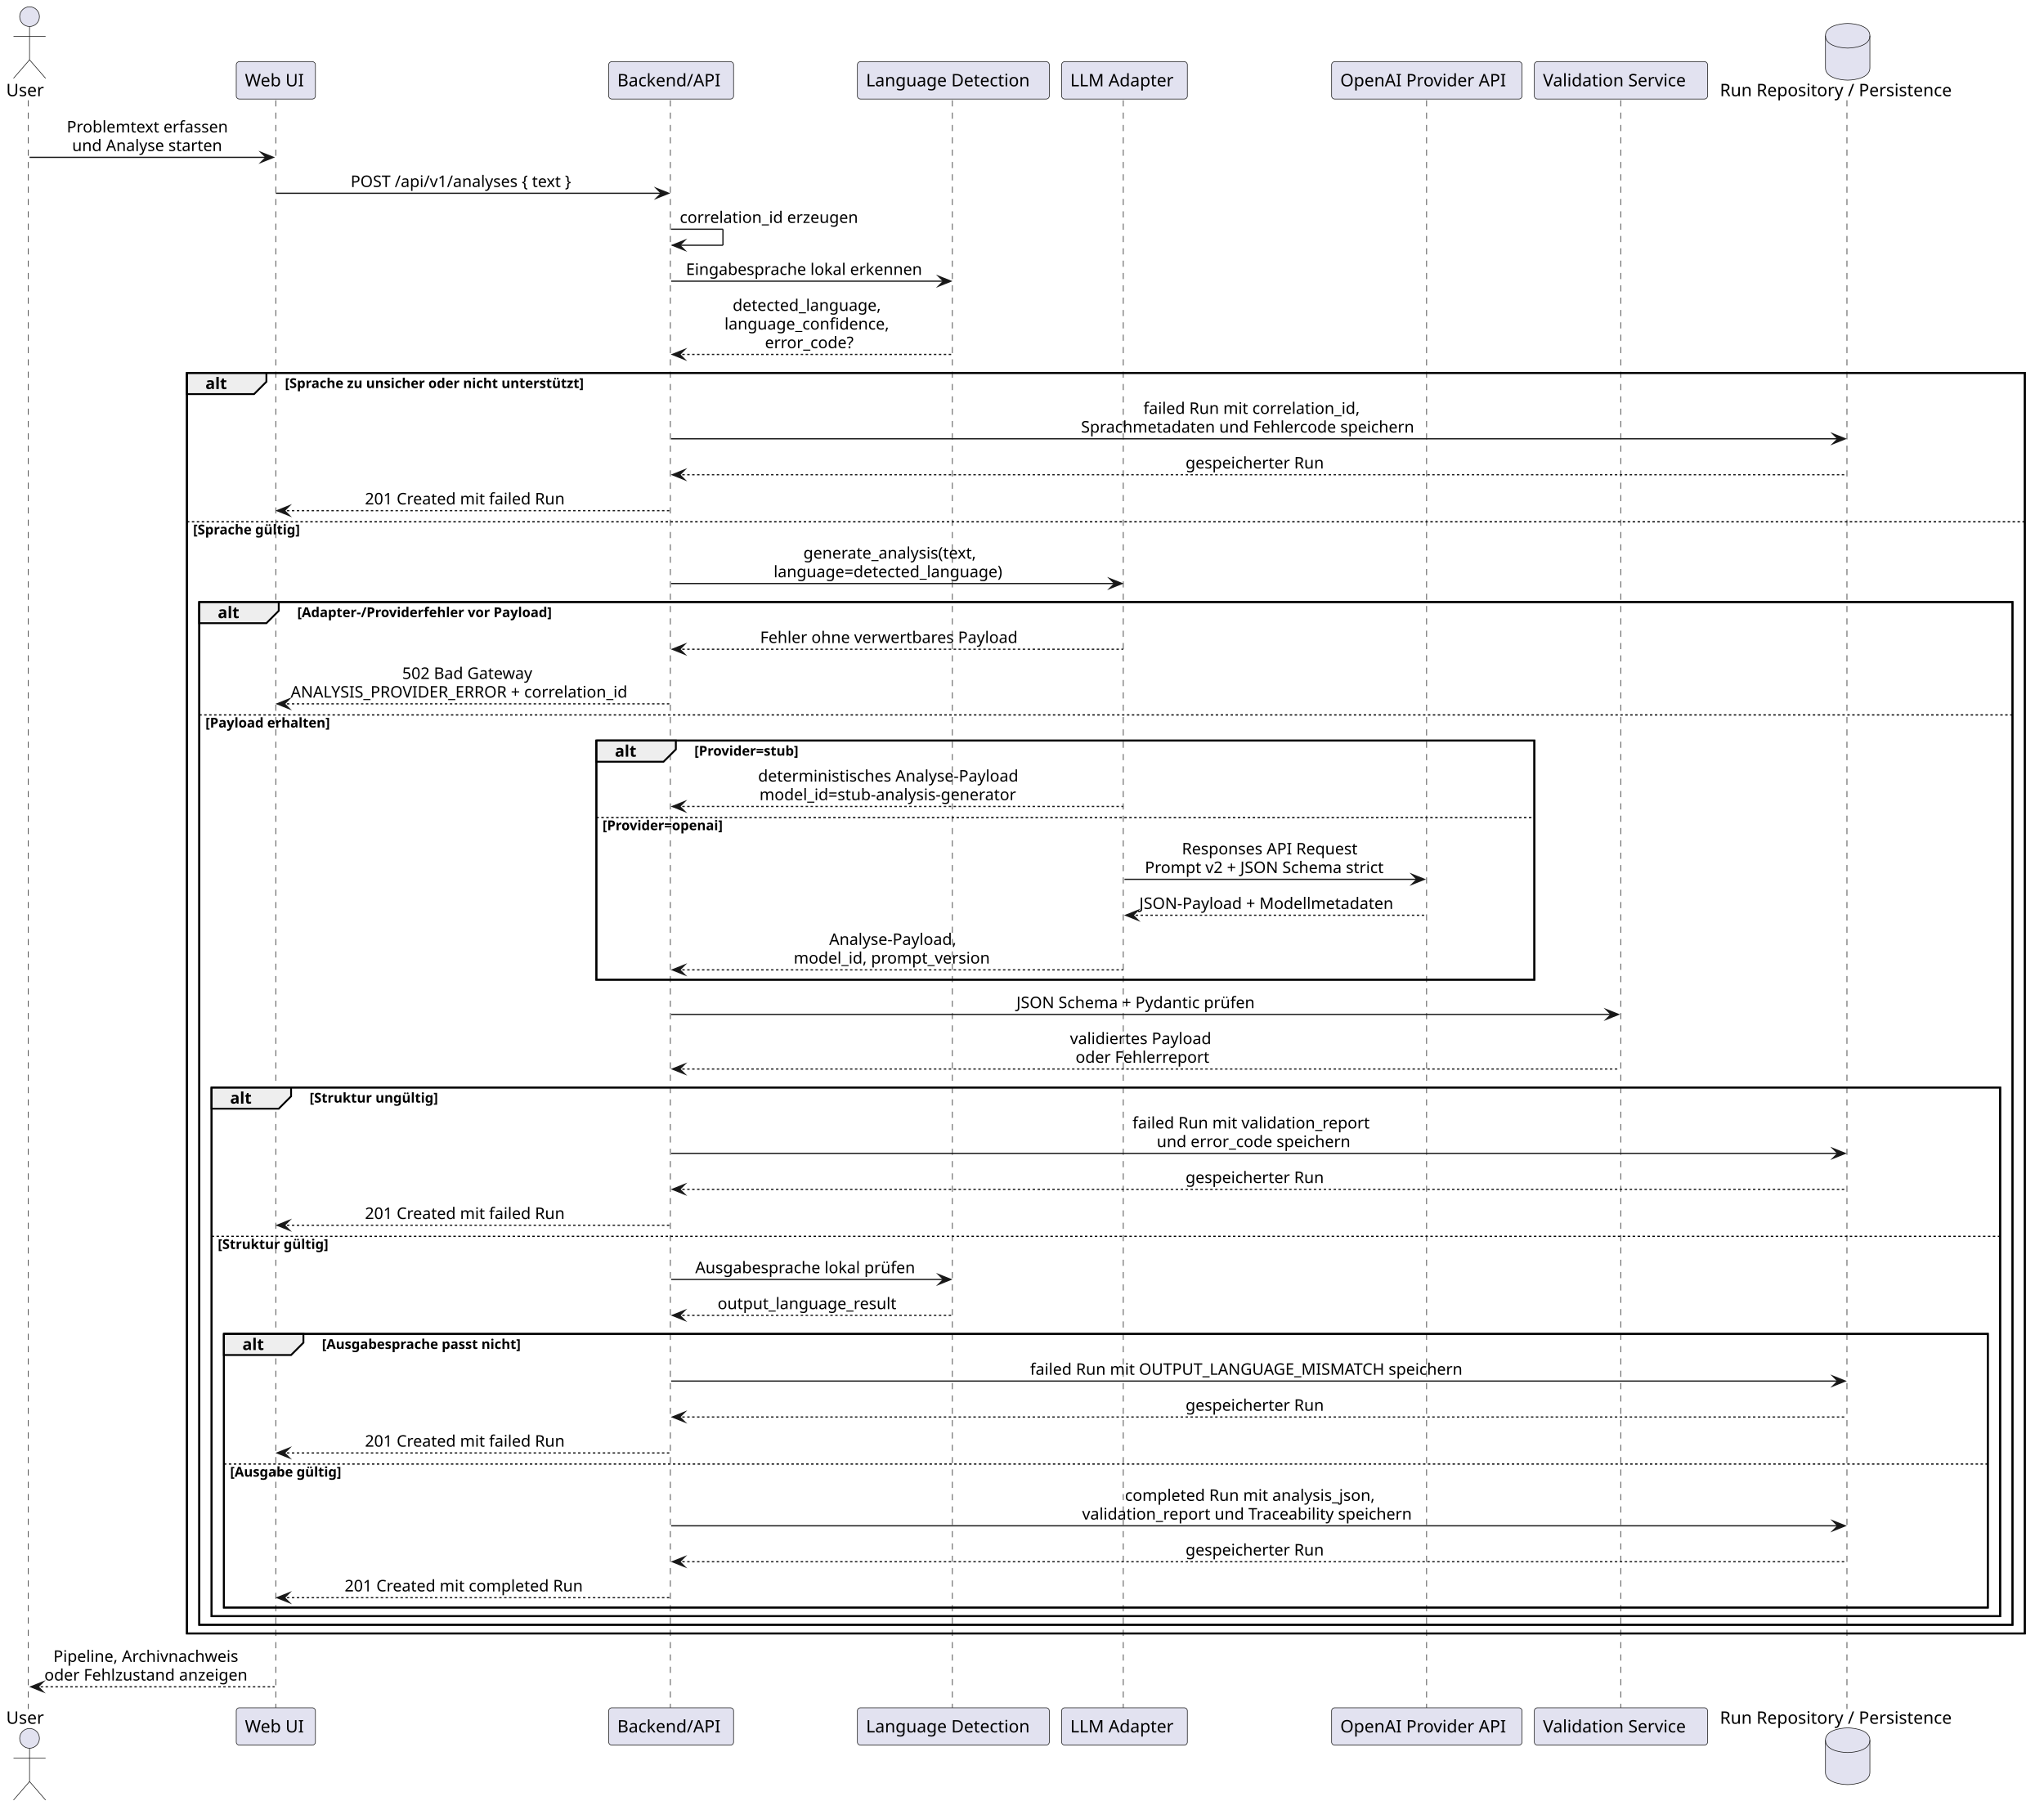
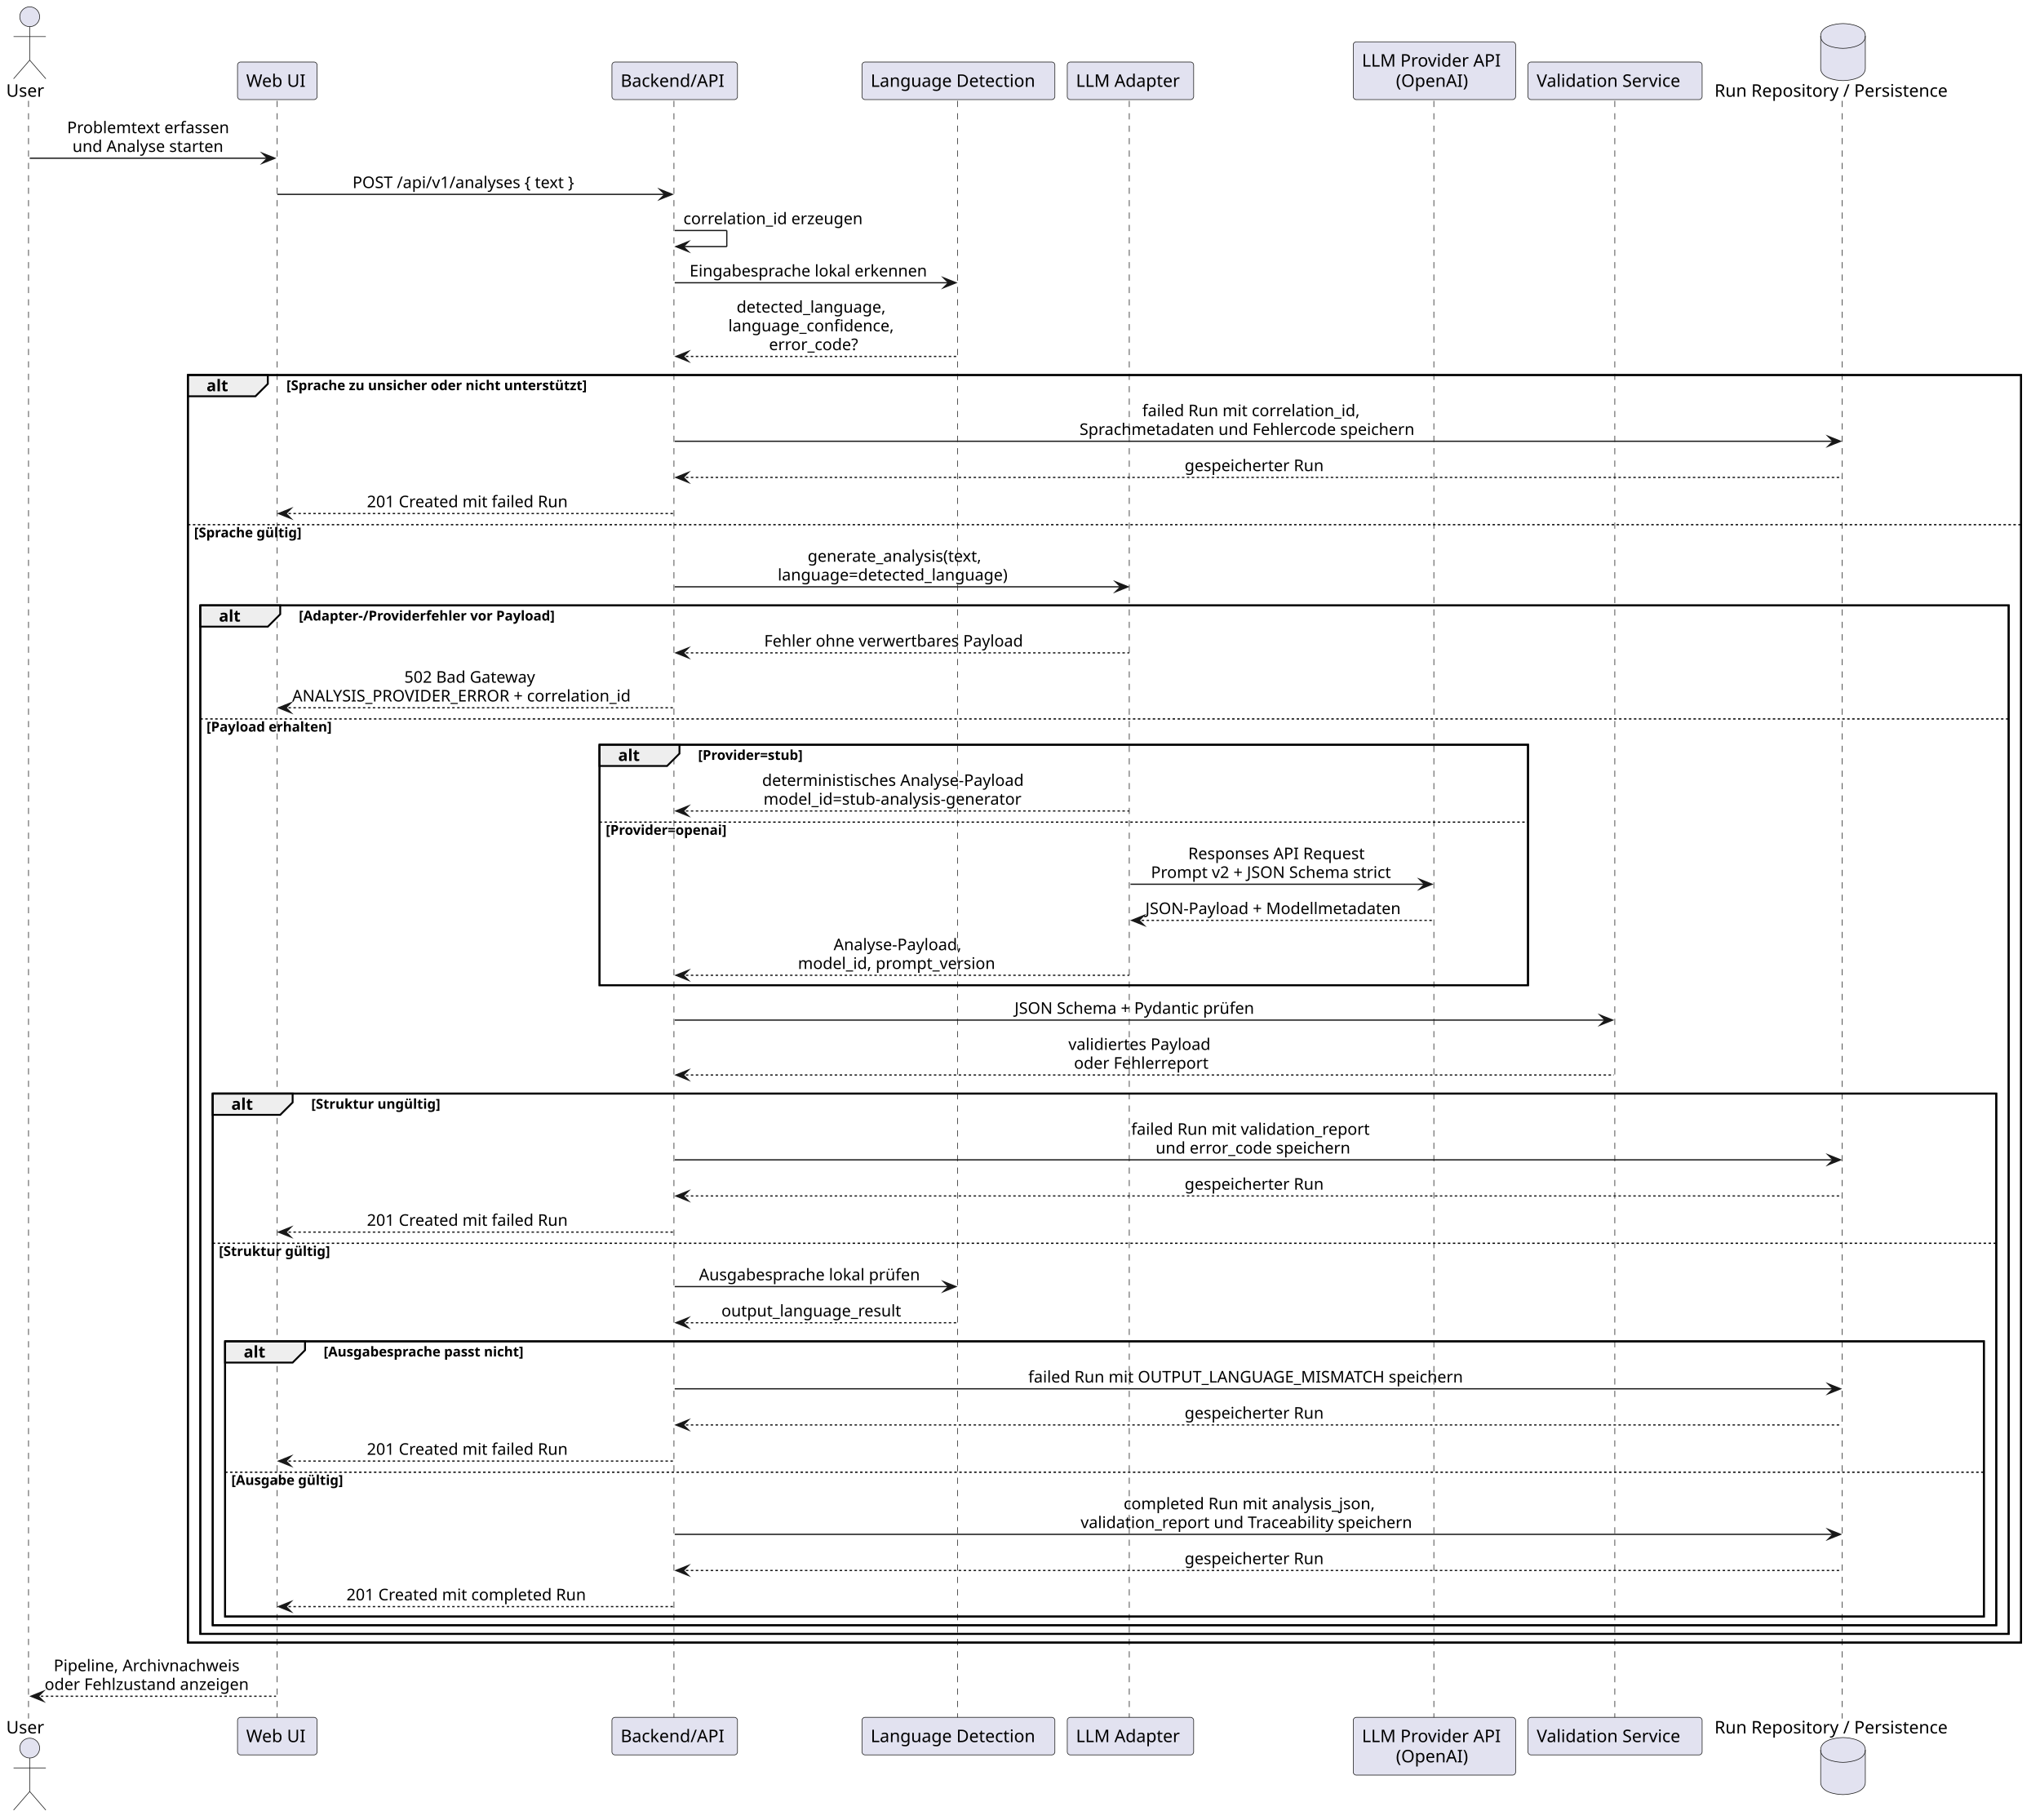
- <svg xmlns="http://www.w3.org/2000/svg" contentStyleType="text/css" data-diagram-type="SEQUENCE" height="1467px" preserveAspectRatio="none" style="width:1657px;height:1467px;background:#FFFFFF;" version="1.1" viewBox="0 0 1657 1467" width="1657px" zoomAndPan="magnify">
+ <svg xmlns="http://www.w3.org/2000/svg" contentStyleType="text/css" data-diagram-type="SEQUENCE" height="1467px" preserveAspectRatio="none" style="width:1645px;height:1467px;background:#FFFFFF;" version="1.1" viewBox="0 0 1645 1467" width="1645px" zoomAndPan="magnify">
  <defs />
  <g>
-     <rect fill="none" height="1021.938" style="stroke:#000000;stroke-width:1.5;" width="1489.914" x="151.529" y="302.359" />
-     <rect fill="none" height="829.203" style="stroke:#000000;stroke-width:1.5;" width="1469.914" x="161.529" y="488.094" />
-     <rect fill="none" height="193.867" style="stroke:#000000;stroke-width:1.5;" width="760.389" x="483.455" y="600.43" />
-     <rect fill="none" height="428.602" style="stroke:#000000;stroke-width:1.5;" width="1449.914" x="171.529" y="881.695" />
-     <rect fill="none" height="221.867" style="stroke:#000000;stroke-width:1.5;" width="1429.914" x="181.529" y="1081.43" />
+     <rect fill="none" height="1021.938" style="stroke:#000000;stroke-width:1.5;" width="1478.204" x="151.529" y="302.359" />
+     <rect fill="none" height="829.203" style="stroke:#000000;stroke-width:1.5;" width="1458.204" x="161.529" y="488.094" />
+     <rect fill="none" height="193.867" style="stroke:#000000;stroke-width:1.5;" width="748.679" x="483.455" y="600.43" />
+     <rect fill="none" height="428.602" style="stroke:#000000;stroke-width:1.5;" width="1438.204" x="171.529" y="881.695" />
+     <rect fill="none" height="221.867" style="stroke:#000000;stroke-width:1.5;" width="1418.204" x="181.529" y="1081.43" />
    <g class="participant-lifeline" data-entity-uid="part1" data-qualified-name="user" data-source-line="5" id="part1-lifeline">
      <g>
        <rect fill="#000000" fill-opacity="0" height="1304.266" width="8" x="19.955" y="81.297" />
        <line style="stroke:#181818;stroke-width:0.5;stroke-dasharray:5,5;" x1="23" x2="23" y1="81.297" y2="1385.562" />
      </g>
    </g>
    <g class="participant-lifeline" data-entity-uid="part2" data-qualified-name="frontend" data-source-line="6" id="part2-lifeline">
      <g>
        <rect fill="#000000" fill-opacity="0" height="1304.266" width="8" x="219.614" y="81.297" />
        <line style="stroke:#181818;stroke-width:0.5;stroke-dasharray:5,5;" x1="223.529" x2="223.529" y1="81.297" y2="1385.562" />
      </g>
    </g>
    <g class="participant-lifeline" data-entity-uid="part3" data-qualified-name="api" data-source-line="7" id="part3-lifeline">
      <g>
        <rect fill="#000000" fill-opacity="0" height="1304.266" width="8" x="540.068" y="81.297" />
        <line style="stroke:#181818;stroke-width:0.5;stroke-dasharray:5,5;" x1="543.455" x2="543.455" y1="81.297" y2="1385.562" />
      </g>
    </g>
    <g class="participant-lifeline" data-entity-uid="part4" data-qualified-name="detector" data-source-line="8" id="part4-lifeline">
      <g>
        <rect fill="#000000" fill-opacity="0" height="1304.266" width="8" x="768.844" y="81.297" />
        <line style="stroke:#181818;stroke-width:0.5;stroke-dasharray:5,5;" x1="772.068" x2="772.068" y1="81.297" y2="1385.562" />
      </g>
    </g>
    <g class="participant-lifeline" data-entity-uid="part5" data-qualified-name="adapter" data-source-line="9" id="part5-lifeline">
      <g>
        <rect fill="#000000" fill-opacity="0" height="1304.266" width="8" x="907.578" y="81.297" />
        <line style="stroke:#181818;stroke-width:0.5;stroke-dasharray:5,5;" x1="910.62" x2="910.62" y1="81.297" y2="1385.562" />
      </g>
    </g>
-     <g class="participant-lifeline" data-entity-uid="part6" data-qualified-name="openai" data-source-line="10" id="part6-lifeline">
+     <g class="participant-lifeline" data-entity-uid="part6" data-qualified-name="provider" data-source-line="10" id="part6-lifeline">
      <g>
        <rect fill="#000000" fill-opacity="0" height="1304.266" width="8" x="1152.673" y="81.297" />
-         <line style="stroke:#181818;stroke-width:0.5;stroke-dasharray:5,5;" x1="1156.502" x2="1156.502" y1="81.297" y2="1385.562" />
+         <line style="stroke:#181818;stroke-width:0.5;stroke-dasharray:5,5;" x1="1156.212" x2="1156.212" y1="81.297" y2="1385.562" />
      </g>
    </g>
    <g class="participant-lifeline" data-entity-uid="part7" data-qualified-name="validation" data-source-line="11" id="part7-lifeline">
      <g>
-         <rect fill="#000000" fill-opacity="0" height="1304.266" width="8" x="1310.049" y="81.297" />
-         <line style="stroke:#181818;stroke-width:0.5;stroke-dasharray:5,5;" x1="1313.844" x2="1313.844" y1="81.297" y2="1385.562" />
+         <rect fill="#000000" fill-opacity="0" height="1304.266" width="8" x="1298.339" y="81.297" />
+         <line style="stroke:#181818;stroke-width:0.5;stroke-dasharray:5,5;" x1="1302.134" x2="1302.134" y1="81.297" y2="1385.562" />
      </g>
    </g>
    <g class="participant-lifeline" data-entity-uid="part8" data-qualified-name="persistence" data-source-line="12" id="part8-lifeline">
      <g>
-         <rect fill="#000000" fill-opacity="0" height="1304.266" width="8" x="1493.849" y="81.297" />
-         <line style="stroke:#181818;stroke-width:0.5;stroke-dasharray:5,5;" x1="1497.254" x2="1497.254" y1="81.297" y2="1385.562" />
+         <rect fill="#000000" fill-opacity="0" height="1304.266" width="8" x="1482.139" y="81.297" />
+         <line style="stroke:#181818;stroke-width:0.5;stroke-dasharray:5,5;" x1="1485.544" x2="1485.544" y1="81.297" y2="1385.562" />
      </g>
    </g>
    <g class="participant participant-head" data-entity-uid="part1" data-qualified-name="user" data-source-line="5" id="part1-head">
      <text fill="#000000" font-family="sans-serif" font-size="14" lengthAdjust="spacing" textLength="31.91" x="5" y="77.995">User</text>
      <ellipse cx="23.955" cy="13.5" fill="#E2E2F0" rx="8" ry="8" style="stroke:#181818;stroke-width:0.5;" />
      <path d="M23.955,21.5 L23.955,48.5 M10.955,29.5 L36.955,29.5 M23.955,48.5 L10.955,63.5 M23.955,48.5 L36.955,63.5" fill="none" style="stroke:#181818;stroke-width:0.5;" />
    </g>
    <g class="participant participant-tail" data-entity-uid="part1" data-qualified-name="user" data-source-line="5" id="part1-tail">
      <text fill="#000000" font-family="sans-serif" font-size="14" lengthAdjust="spacing" textLength="31.91" x="5" y="1397.558">User</text>
      <ellipse cx="23.955" cy="1409.359" fill="#E2E2F0" rx="8" ry="8" style="stroke:#181818;stroke-width:0.5;" />
      <path d="M23.955,1417.359 L23.955,1444.359 M10.955,1425.359 L36.955,1425.359 M23.955,1444.359 L10.955,1459.359 M23.955,1444.359 L36.955,1459.359" fill="none" style="stroke:#181818;stroke-width:0.5;" />
    </g>
    <g class="participant participant-head" data-entity-uid="part2" data-qualified-name="frontend" data-source-line="6" id="part2-head">
      <rect fill="#E2E2F0" height="30.297" rx="2.5" ry="2.5" style="stroke:#181818;stroke-width:0.5;" width="64.169" x="191.529" y="50" />
      <text fill="#000000" font-family="sans-serif" font-size="14" lengthAdjust="spacing" textLength="50.169" x="198.529" y="69.995">Web UI</text>
    </g>
    <g class="participant participant-tail" data-entity-uid="part2" data-qualified-name="frontend" data-source-line="6" id="part2-tail">
      <rect fill="#E2E2F0" height="30.297" rx="2.5" ry="2.5" style="stroke:#181818;stroke-width:0.5;" width="64.169" x="191.529" y="1384.562" />
      <text fill="#000000" font-family="sans-serif" font-size="14" lengthAdjust="spacing" textLength="50.169" x="198.529" y="1404.558">Web UI</text>
    </g>
    <g class="participant participant-head" data-entity-uid="part3" data-qualified-name="api" data-source-line="7" id="part3-head">
      <rect fill="#E2E2F0" height="30.297" rx="2.5" ry="2.5" style="stroke:#181818;stroke-width:0.5;" width="101.227" x="493.455" y="50" />
      <text fill="#000000" font-family="sans-serif" font-size="14" lengthAdjust="spacing" textLength="87.227" x="500.455" y="69.995">Backend/API</text>
    </g>
    <g class="participant participant-tail" data-entity-uid="part3" data-qualified-name="api" data-source-line="7" id="part3-tail">
      <rect fill="#E2E2F0" height="30.297" rx="2.5" ry="2.5" style="stroke:#181818;stroke-width:0.5;" width="101.227" x="493.455" y="1384.562" />
      <text fill="#000000" font-family="sans-serif" font-size="14" lengthAdjust="spacing" textLength="87.227" x="500.455" y="1404.558">Backend/API</text>
    </g>
    <g class="participant participant-head" data-entity-uid="part4" data-qualified-name="detector" data-source-line="8" id="part4-head">
      <rect fill="#E2E2F0" height="30.297" rx="2.5" ry="2.5" style="stroke:#181818;stroke-width:0.5;" width="155.552" x="695.068" y="50" />
      <text fill="#000000" font-family="sans-serif" font-size="14" lengthAdjust="spacing" textLength="141.552" x="702.068" y="69.995">Language Detection</text>
    </g>
    <g class="participant participant-tail" data-entity-uid="part4" data-qualified-name="detector" data-source-line="8" id="part4-tail">
      <rect fill="#E2E2F0" height="30.297" rx="2.5" ry="2.5" style="stroke:#181818;stroke-width:0.5;" width="155.552" x="695.068" y="1384.562" />
      <text fill="#000000" font-family="sans-serif" font-size="14" lengthAdjust="spacing" textLength="141.552" x="702.068" y="1404.558">Language Detection</text>
    </g>
    <g class="participant participant-head" data-entity-uid="part5" data-qualified-name="adapter" data-source-line="9" id="part5-head">
      <rect fill="#E2E2F0" height="30.297" rx="2.5" ry="2.5" style="stroke:#181818;stroke-width:0.5;" width="101.917" x="860.62" y="50" />
      <text fill="#000000" font-family="sans-serif" font-size="14" lengthAdjust="spacing" textLength="87.917" x="867.62" y="69.995">LLM Adapter</text>
    </g>
    <g class="participant participant-tail" data-entity-uid="part5" data-qualified-name="adapter" data-source-line="9" id="part5-tail">
      <rect fill="#E2E2F0" height="30.297" rx="2.5" ry="2.5" style="stroke:#181818;stroke-width:0.5;" width="101.917" x="860.62" y="1384.562" />
      <text fill="#000000" font-family="sans-serif" font-size="14" lengthAdjust="spacing" textLength="87.917" x="867.62" y="1404.558">LLM Adapter</text>
    </g>
-     <g class="participant participant-head" data-entity-uid="part6" data-qualified-name="openai" data-source-line="10" id="part6-head">
-       <rect fill="#E2E2F0" height="30.297" rx="2.5" ry="2.5" style="stroke:#181818;stroke-width:0.5;" width="154.342" x="1079.502" y="50" />
-       <text fill="#000000" font-family="sans-serif" font-size="14" lengthAdjust="spacing" textLength="140.342" x="1086.502" y="69.995">OpenAI Provider API</text>
-     </g>
-     <g class="participant participant-tail" data-entity-uid="part6" data-qualified-name="openai" data-source-line="10" id="part6-tail">
-       <rect fill="#E2E2F0" height="30.297" rx="2.5" ry="2.5" style="stroke:#181818;stroke-width:0.5;" width="154.342" x="1079.502" y="1384.562" />
-       <text fill="#000000" font-family="sans-serif" font-size="14" lengthAdjust="spacing" textLength="140.342" x="1086.502" y="1404.558">OpenAI Provider API</text>
+     <g class="participant participant-head" data-entity-uid="part6" data-qualified-name="provider" data-source-line="10" id="part6-head">
+       <rect fill="#E2E2F0" height="46.594" rx="2.5" ry="2.5" style="stroke:#181818;stroke-width:0.5;" width="130.922" x="1091.212" y="33.703" />
+       <text fill="#000000" font-family="sans-serif" font-size="14" lengthAdjust="spacing" textLength="116.922" x="1098.212" y="53.698">LLM Provider API</text>
+       <text fill="#000000" font-family="sans-serif" font-size="14" lengthAdjust="spacing" textLength="62.023" x="1125.662" y="69.995">(OpenAI)</text>
+     </g>
+     <g class="participant participant-tail" data-entity-uid="part6" data-qualified-name="provider" data-source-line="10" id="part6-tail">
+       <rect fill="#E2E2F0" height="46.594" rx="2.5" ry="2.5" style="stroke:#181818;stroke-width:0.5;" width="130.922" x="1091.212" y="1384.562" />
+       <text fill="#000000" font-family="sans-serif" font-size="14" lengthAdjust="spacing" textLength="116.922" x="1098.212" y="1404.558">LLM Provider API</text>
+       <text fill="#000000" font-family="sans-serif" font-size="14" lengthAdjust="spacing" textLength="62.023" x="1125.662" y="1420.854">(OpenAI)</text>
    </g>
    <g class="participant participant-head" data-entity-uid="part7" data-qualified-name="validation" data-source-line="11" id="part7-head">
-       <rect fill="#E2E2F0" height="30.297" rx="2.5" ry="2.5" style="stroke:#181818;stroke-width:0.5;" width="140.41" x="1243.844" y="50" />
-       <text fill="#000000" font-family="sans-serif" font-size="14" lengthAdjust="spacing" textLength="126.41" x="1250.844" y="69.995">Validation Service</text>
+       <rect fill="#E2E2F0" height="30.297" rx="2.5" ry="2.5" style="stroke:#181818;stroke-width:0.5;" width="140.41" x="1232.134" y="50" />
+       <text fill="#000000" font-family="sans-serif" font-size="14" lengthAdjust="spacing" textLength="126.41" x="1239.134" y="69.995">Validation Service</text>
    </g>
    <g class="participant participant-tail" data-entity-uid="part7" data-qualified-name="validation" data-source-line="11" id="part7-tail">
-       <rect fill="#E2E2F0" height="30.297" rx="2.5" ry="2.5" style="stroke:#181818;stroke-width:0.5;" width="140.41" x="1243.844" y="1384.562" />
-       <text fill="#000000" font-family="sans-serif" font-size="14" lengthAdjust="spacing" textLength="126.41" x="1250.844" y="1404.558">Validation Service</text>
+       <rect fill="#E2E2F0" height="30.297" rx="2.5" ry="2.5" style="stroke:#181818;stroke-width:0.5;" width="140.41" x="1232.134" y="1384.562" />
+       <text fill="#000000" font-family="sans-serif" font-size="14" lengthAdjust="spacing" textLength="126.41" x="1239.134" y="1404.558">Validation Service</text>
    </g>
    <g class="participant participant-head" data-entity-uid="part8" data-qualified-name="persistence" data-source-line="12" id="part8-head">
-       <text fill="#000000" font-family="sans-serif" font-size="14" lengthAdjust="spacing" textLength="201.189" x="1394.254" y="77.995">Run Repository / Persistence</text>
-       <path d="M1479.849,29 C1479.849,19 1497.849,19 1497.849,19 C1497.849,19 1515.849,19 1515.849,29 L1515.849,55 C1515.849,65 1497.849,65 1497.849,65 C1497.849,65 1479.849,65 1479.849,55 L1479.849,29" fill="#E2E2F0" style="stroke:#181818;stroke-width:0.5;" />
-       <path d="M1479.849,29 C1479.849,39 1497.849,39 1497.849,39 C1497.849,39 1515.849,39 1515.849,29" fill="none" style="stroke:#181818;stroke-width:0.5;" />
+       <text fill="#000000" font-family="sans-serif" font-size="14" lengthAdjust="spacing" textLength="201.189" x="1382.544" y="77.995">Run Repository / Persistence</text>
+       <path d="M1468.139,29 C1468.139,19 1486.139,19 1486.139,19 C1486.139,19 1504.139,19 1504.139,29 L1504.139,55 C1504.139,65 1486.139,65 1486.139,65 C1486.139,65 1468.139,65 1468.139,55 L1468.139,29" fill="#E2E2F0" style="stroke:#181818;stroke-width:0.5;" />
+       <path d="M1468.139,29 C1468.139,39 1486.139,39 1486.139,39 C1486.139,39 1504.139,39 1504.139,29" fill="none" style="stroke:#181818;stroke-width:0.5;" />
    </g>
    <g class="participant participant-tail" data-entity-uid="part8" data-qualified-name="persistence" data-source-line="12" id="part8-tail">
-       <text fill="#000000" font-family="sans-serif" font-size="14" lengthAdjust="spacing" textLength="201.189" x="1394.254" y="1397.558">Run Repository / Persistence</text>
-       <path d="M1479.849,1410.859 C1479.849,1400.859 1497.849,1400.859 1497.849,1400.859 C1497.849,1400.859 1515.849,1400.859 1515.849,1410.859 L1515.849,1436.859 C1515.849,1446.859 1497.849,1446.859 1497.849,1446.859 C1497.849,1446.859 1479.849,1446.859 1479.849,1436.859 L1479.849,1410.859" fill="#E2E2F0" style="stroke:#181818;stroke-width:0.5;" />
-       <path d="M1479.849,1410.859 C1479.849,1420.859 1497.849,1420.859 1497.849,1420.859 C1497.849,1420.859 1515.849,1420.859 1515.849,1410.859" fill="none" style="stroke:#181818;stroke-width:0.5;" />
+       <text fill="#000000" font-family="sans-serif" font-size="14" lengthAdjust="spacing" textLength="201.189" x="1382.544" y="1397.558">Run Repository / Persistence</text>
+       <path d="M1468.139,1410.859 C1468.139,1400.859 1486.139,1400.859 1486.139,1400.859 C1486.139,1400.859 1504.139,1400.859 1504.139,1410.859 L1504.139,1436.859 C1504.139,1446.859 1486.139,1446.859 1486.139,1446.859 C1486.139,1446.859 1468.139,1446.859 1468.139,1436.859 L1468.139,1410.859" fill="#E2E2F0" style="stroke:#181818;stroke-width:0.5;" />
+       <path d="M1468.139,1410.859 C1468.139,1420.859 1486.139,1420.859 1486.139,1420.859 C1486.139,1420.859 1504.139,1420.859 1504.139,1410.859" fill="none" style="stroke:#181818;stroke-width:0.5;" />
    </g>
    <g class="message" data-entity-1="part1" data-entity-2="part2" data-source-line="14" id="msg1">
      <polygon fill="#181818" points="211.614,123.562,221.614,127.562,211.614,131.562,215.614,127.562" style="stroke:#181818;stroke-width:1;stroke-linejoin:miter;stroke-miterlimit:10;" />
      <line style="stroke:#181818;stroke-width:1;" x1="23.955" x2="217.614" y1="127.562" y2="127.562" />
      <text fill="#000000" font-family="sans-serif" font-size="13" lengthAdjust="spacing" textLength="139.35" x="54.109" y="107.364">Problemtext erfassen</text>
      <text fill="#000000" font-family="sans-serif" font-size="13" lengthAdjust="spacing" textLength="130.685" x="58.442" y="122.497">und Analyse starten</text>
    </g>
    <g class="message" data-entity-1="part2" data-entity-2="part3" data-source-line="15" id="msg2">
      <polygon fill="#181818" points="532.068,152.695,542.068,156.695,532.068,160.695,536.068,156.695" style="stroke:#181818;stroke-width:1;stroke-linejoin:miter;stroke-miterlimit:10;" />
      <line style="stroke:#181818;stroke-width:1;" x1="223.614" x2="538.068" y1="156.695" y2="156.695" />
      <text fill="#000000" font-family="sans-serif" font-size="13" lengthAdjust="spacing" textLength="199.177" x="284.253" y="151.629">POST /api/v1/analyses { text }</text>
    </g>
    <g class="message" data-entity-1="part3" data-entity-2="part3" data-source-line="16" id="msg3">
      <line style="stroke:#181818;stroke-width:1;" x1="544.068" x2="586.068" y1="185.828" y2="185.828" />
      <line style="stroke:#181818;stroke-width:1;" x1="586.068" x2="586.068" y1="185.828" y2="198.828" />
      <line style="stroke:#181818;stroke-width:1;" x1="545.068" x2="586.068" y1="198.828" y2="198.828" />
      <polygon fill="#181818" points="555.068,194.828,545.068,198.828,555.068,202.828,551.068,198.828" style="stroke:#181818;stroke-width:1;stroke-linejoin:miter;stroke-miterlimit:10;" />
      <text fill="#000000" font-family="sans-serif" font-size="13" lengthAdjust="spacing" textLength="153.658" x="551.068" y="180.762">correlation_id erzeugen</text>
    </g>
    <g class="message" data-entity-1="part3" data-entity-2="part4" data-source-line="17" id="msg4">
      <polygon fill="#181818" points="760.844,223.961,770.844,227.961,760.844,231.961,764.844,227.961" style="stroke:#181818;stroke-width:1;stroke-linejoin:miter;stroke-miterlimit:10;" />
      <line style="stroke:#181818;stroke-width:1;" x1="544.068" x2="766.844" y1="227.961" y2="227.961" />
      <text fill="#000000" font-family="sans-serif" font-size="13" lengthAdjust="spacing" textLength="204.775" x="556.068" y="222.895">Eingabesprache lokal erkennen</text>
    </g>
    <g class="message" data-entity-1="part4" data-entity-2="part3" data-source-line="18" id="msg5">
      <polygon fill="#181818" points="555.068,283.359,545.068,287.359,555.068,291.359,551.068,287.359" style="stroke:#181818;stroke-width:1;stroke-linejoin:miter;stroke-miterlimit:10;" />
      <line style="stroke:#181818;stroke-width:1;stroke-dasharray:2,2;" x1="549.068" x2="771.844" y1="287.359" y2="287.359" />
      <text fill="#000000" font-family="sans-serif" font-size="13" lengthAdjust="spacing" textLength="128.997" x="593.957" y="252.028">detected_language,</text>
      <text fill="#000000" font-family="sans-serif" font-size="13" lengthAdjust="spacing" textLength="142.321" x="587.296" y="267.161">language_confidence,</text>
      <text fill="#000000" font-family="sans-serif" font-size="13" lengthAdjust="spacing" textLength="76.737" x="620.088" y="282.293">error_code?</text>
    </g>
    <path d="M151.529,302.359 L215.972,302.359 L215.972,309.492 L205.972,319.492 L151.529,319.492 L151.529,302.359" fill="#EEEEEE" style="stroke:#000000;stroke-width:1.5;" />
-     <rect fill="none" height="1021.938" style="stroke:#000000;stroke-width:1.5;" width="1489.914" x="151.529" y="302.359" />
+     <rect fill="none" height="1021.938" style="stroke:#000000;stroke-width:1.5;" width="1478.204" x="151.529" y="302.359" />
    <text fill="#000000" font-family="sans-serif" font-size="13" font-weight="700" lengthAdjust="spacing" textLength="19.443" x="166.529" y="315.426">alt</text>
    <text fill="#000000" font-family="sans-serif" font-size="11" font-weight="700" lengthAdjust="spacing" textLength="276.998" x="230.972" y="314.57">[Sprache zu unsicher oder nicht unterstützt]</text>
    <g class="message" data-entity-1="part3" data-entity-2="part8" data-source-line="21" id="msg6">
-       <polygon fill="#181818" points="1485.849,351.758,1495.849,355.758,1485.849,359.758,1489.849,355.758" style="stroke:#181818;stroke-width:1;stroke-linejoin:miter;stroke-miterlimit:10;" />
-       <line style="stroke:#181818;stroke-width:1;" x1="544.068" x2="1491.849" y1="355.758" y2="355.758" />
-       <text fill="#000000" font-family="sans-serif" font-size="13" lengthAdjust="spacing" textLength="188.062" x="926.928" y="335.559">failed Run mit correlation_id,</text>
-       <text fill="#000000" font-family="sans-serif" font-size="13" lengthAdjust="spacing" textLength="289.231" x="876.343" y="350.692">Sprachmetadaten und Fehlercode speichern</text>
+       <polygon fill="#181818" points="1474.139,351.758,1484.139,355.758,1474.139,359.758,1478.139,355.758" style="stroke:#181818;stroke-width:1;stroke-linejoin:miter;stroke-miterlimit:10;" />
+       <line style="stroke:#181818;stroke-width:1;" x1="544.068" x2="1480.139" y1="355.758" y2="355.758" />
+       <text fill="#000000" font-family="sans-serif" font-size="13" lengthAdjust="spacing" textLength="188.062" x="921.072" y="335.559">failed Run mit correlation_id,</text>
+       <text fill="#000000" font-family="sans-serif" font-size="13" lengthAdjust="spacing" textLength="289.231" x="870.488" y="350.692">Sprachmetadaten und Fehlercode speichern</text>
    </g>
    <g class="message" data-entity-1="part8" data-entity-2="part3" data-source-line="22" id="msg7">
      <polygon fill="#181818" points="555.068,380.891,545.068,384.891,555.068,388.891,551.068,384.891" style="stroke:#181818;stroke-width:1;stroke-linejoin:miter;stroke-miterlimit:10;" />
-       <line style="stroke:#181818;stroke-width:1;stroke-dasharray:2,2;" x1="549.068" x2="1496.849" y1="384.891" y2="384.891" />
-       <text fill="#000000" font-family="sans-serif" font-size="13" lengthAdjust="spacing" textLength="119.698" x="961.11" y="379.825">gespeicherter Run</text>
+       <line style="stroke:#181818;stroke-width:1;stroke-dasharray:2,2;" x1="549.068" x2="1485.139" y1="384.891" y2="384.891" />
+       <text fill="#000000" font-family="sans-serif" font-size="13" lengthAdjust="spacing" textLength="119.698" x="955.255" y="379.825">gespeicherter Run</text>
    </g>
    <g class="message" data-entity-1="part3" data-entity-2="part2" data-source-line="23" id="msg8">
      <polygon fill="#181818" points="234.614,410.023,224.614,414.023,234.614,418.023,230.614,414.023" style="stroke:#181818;stroke-width:1;stroke-linejoin:miter;stroke-miterlimit:10;" />
      <line style="stroke:#181818;stroke-width:1;stroke-dasharray:2,2;" x1="228.614" x2="543.068" y1="414.023" y2="414.023" />
      <text fill="#000000" font-family="sans-serif" font-size="13" lengthAdjust="spacing" textLength="175.976" x="295.853" y="408.957">201 Created mit failed Run</text>
    </g>
-     <line style="stroke:#000000;stroke-width:1;stroke-dasharray:2,2;" x1="151.529" x2="1641.443" y1="423.023" y2="423.023" />
+     <line style="stroke:#000000;stroke-width:1;stroke-dasharray:2,2;" x1="151.529" x2="1629.733" y1="423.023" y2="423.023" />
    <text fill="#000000" font-family="sans-serif" font-size="11" font-weight="700" lengthAdjust="spacing" textLength="100.719" x="156.529" y="433.234">[Sprache gültig]</text>
    <g class="message" data-entity-1="part3" data-entity-2="part5" data-source-line="25" id="msg9">
      <polygon fill="#181818" points="899.578,469.094,909.578,473.094,899.578,477.094,903.578,473.094" style="stroke:#181818;stroke-width:1;stroke-linejoin:miter;stroke-miterlimit:10;" />
      <line style="stroke:#181818;stroke-width:1;" x1="544.068" x2="905.578" y1="473.094" y2="473.094" />
      <text fill="#000000" font-family="sans-serif" font-size="13" lengthAdjust="spacing" textLength="153.118" x="651.264" y="452.895">generate_analysis(text,</text>
      <text fill="#000000" font-family="sans-serif" font-size="13" lengthAdjust="spacing" textLength="201.354" x="627.146" y="468.028">language=detected_language)</text>
    </g>
    <path d="M161.529,488.094 L225.972,488.094 L225.972,495.227 L215.972,505.227 L161.529,505.227 L161.529,488.094" fill="#EEEEEE" style="stroke:#000000;stroke-width:1.5;" />
-     <rect fill="none" height="829.203" style="stroke:#000000;stroke-width:1.5;" width="1469.914" x="161.529" y="488.094" />
+     <rect fill="none" height="829.203" style="stroke:#000000;stroke-width:1.5;" width="1458.204" x="161.529" y="488.094" />
    <text fill="#000000" font-family="sans-serif" font-size="13" font-weight="700" lengthAdjust="spacing" textLength="19.443" x="176.529" y="501.161">alt</text>
    <text fill="#000000" font-family="sans-serif" font-size="11" font-weight="700" lengthAdjust="spacing" textLength="235.034" x="240.972" y="500.304">[Adapter-/Providerfehler vor Payload]</text>
    <g class="message" data-entity-1="part5" data-entity-2="part3" data-source-line="27" id="msg10">
      <polygon fill="#181818" points="555.068,522.359,545.068,526.359,555.068,530.359,551.068,526.359" style="stroke:#181818;stroke-width:1;stroke-linejoin:miter;stroke-miterlimit:10;" />
      <line style="stroke:#181818;stroke-width:1;stroke-dasharray:2,2;" x1="549.068" x2="910.578" y1="526.359" y2="526.359" />
      <text fill="#000000" font-family="sans-serif" font-size="13" lengthAdjust="spacing" textLength="223.222" x="616.212" y="521.293">Fehler ohne verwertbares Payload</text>
    </g>
    <g class="message" data-entity-1="part3" data-entity-2="part2" data-source-line="28" id="msg11">
      <polygon fill="#181818" points="234.614,566.625,224.614,570.625,234.614,574.625,230.614,570.625" style="stroke:#181818;stroke-width:1;stroke-linejoin:miter;stroke-miterlimit:10;" />
      <line style="stroke:#181818;stroke-width:1;stroke-dasharray:2,2;" x1="228.614" x2="543.068" y1="570.625" y2="570.625" />
      <text fill="#000000" font-family="sans-serif" font-size="13" lengthAdjust="spacing" textLength="115.642" x="326.02" y="550.426">502 Bad Gateway</text>
      <text fill="#000000" font-family="sans-serif" font-size="13" lengthAdjust="spacing" textLength="296.455" x="235.614" y="565.559">ANALYSIS_PROVIDER_ERROR + correlation_id</text>
    </g>
-     <line style="stroke:#000000;stroke-width:1;stroke-dasharray:2,2;" x1="161.529" x2="1631.443" y1="579.625" y2="579.625" />
+     <line style="stroke:#000000;stroke-width:1;stroke-dasharray:2,2;" x1="161.529" x2="1619.733" y1="579.625" y2="579.625" />
    <text fill="#000000" font-family="sans-serif" font-size="11" font-weight="700" lengthAdjust="spacing" textLength="115.624" x="166.529" y="589.835">[Payload erhalten]</text>
    <path d="M483.455,600.43 L547.898,600.43 L547.898,607.562 L537.898,617.562 L483.455,617.562 L483.455,600.43" fill="#EEEEEE" style="stroke:#000000;stroke-width:1.5;" />
-     <rect fill="none" height="193.867" style="stroke:#000000;stroke-width:1.5;" width="760.389" x="483.455" y="600.43" />
+     <rect fill="none" height="193.867" style="stroke:#000000;stroke-width:1.5;" width="748.679" x="483.455" y="600.43" />
    <text fill="#000000" font-family="sans-serif" font-size="13" font-weight="700" lengthAdjust="spacing" textLength="19.443" x="498.455" y="613.497">alt</text>
    <text fill="#000000" font-family="sans-serif" font-size="11" font-weight="700" lengthAdjust="spacing" textLength="99.526" x="562.898" y="612.64">[Provider=stub]</text>
    <g class="message" data-entity-1="part5" data-entity-2="part3" data-source-line="31" id="msg12">
      <polygon fill="#181818" points="555.068,649.828,545.068,653.828,555.068,657.828,551.068,653.828" style="stroke:#181818;stroke-width:1;stroke-linejoin:miter;stroke-miterlimit:10;" />
      <line style="stroke:#181818;stroke-width:1;stroke-dasharray:2,2;" x1="549.068" x2="910.578" y1="653.828" y2="653.828" />
      <text fill="#000000" font-family="sans-serif" font-size="13" lengthAdjust="spacing" textLength="226.51" x="614.568" y="633.629">deterministisches Analyse-Payload</text>
      <text fill="#000000" font-family="sans-serif" font-size="13" lengthAdjust="spacing" textLength="224.307" x="615.67" y="648.762">model_id=stub-analysis-generator</text>
    </g>
-     <line style="stroke:#000000;stroke-width:1;stroke-dasharray:2,2;" x1="483.455" x2="1243.844" y1="662.828" y2="662.828" />
+     <line style="stroke:#000000;stroke-width:1;stroke-dasharray:2,2;" x1="483.455" x2="1232.134" y1="662.828" y2="662.828" />
    <text fill="#000000" font-family="sans-serif" font-size="11" font-weight="700" lengthAdjust="spacing" textLength="113.932" x="488.455" y="673.039">[Provider=openai]</text>
    <g class="message" data-entity-1="part5" data-entity-2="part6" data-source-line="33" id="msg13">
      <polygon fill="#181818" points="1144.673,708.898,1154.673,712.898,1144.673,716.898,1148.673,712.898" style="stroke:#181818;stroke-width:1;stroke-linejoin:miter;stroke-miterlimit:10;" />
      <line style="stroke:#181818;stroke-width:1;" x1="911.578" x2="1150.673" y1="712.898" y2="712.898" />
      <text fill="#000000" font-family="sans-serif" font-size="13" lengthAdjust="spacing" textLength="152.014" x="958.119" y="692.7">Responses API Request</text>
      <text fill="#000000" font-family="sans-serif" font-size="13" lengthAdjust="spacing" textLength="212.05" x="928.101" y="707.832">Prompt v2 + JSON Schema strict</text>
    </g>
    <g class="message" data-entity-1="part6" data-entity-2="part5" data-source-line="34" id="msg14">
      <polygon fill="#181818" points="922.578,738.031,912.578,742.031,922.578,746.031,918.578,742.031" style="stroke:#181818;stroke-width:1;stroke-linejoin:miter;stroke-miterlimit:10;" />
      <line style="stroke:#181818;stroke-width:1;stroke-dasharray:2,2;" x1="916.578" x2="1155.673" y1="742.031" y2="742.031" />
      <text fill="#000000" font-family="sans-serif" font-size="13" lengthAdjust="spacing" textLength="221.095" x="923.578" y="736.965">JSON-Payload + Modellmetadaten</text>
    </g>
    <g class="message" data-entity-1="part5" data-entity-2="part3" data-source-line="35" id="msg15">
      <polygon fill="#181818" points="555.068,782.297,545.068,786.297,555.068,790.297,551.068,786.297" style="stroke:#181818;stroke-width:1;stroke-linejoin:miter;stroke-miterlimit:10;" />
      <line style="stroke:#181818;stroke-width:1;stroke-dasharray:2,2;" x1="549.068" x2="910.578" y1="786.297" y2="786.297" />
      <text fill="#000000" font-family="sans-serif" font-size="13" lengthAdjust="spacing" textLength="111.281" x="672.183" y="766.098">Analyse-Payload,</text>
      <text fill="#000000" font-family="sans-serif" font-size="13" lengthAdjust="spacing" textLength="168.784" x="643.431" y="781.231">model_id, prompt_version</text>
    </g>
    <g class="message" data-entity-1="part3" data-entity-2="part7" data-source-line="38" id="msg16">
-       <polygon fill="#181818" points="1302.049,818.43,1312.049,822.43,1302.049,826.43,1306.049,822.43" style="stroke:#181818;stroke-width:1;stroke-linejoin:miter;stroke-miterlimit:10;" />
-       <line style="stroke:#181818;stroke-width:1;" x1="544.068" x2="1308.049" y1="822.43" y2="822.43" />
-       <text fill="#000000" font-family="sans-serif" font-size="13" lengthAdjust="spacing" textLength="210.228" x="823.945" y="817.364">JSON Schema + Pydantic prüfen</text>
+       <polygon fill="#181818" points="1290.339,818.43,1300.339,822.43,1290.339,826.43,1294.339,822.43" style="stroke:#181818;stroke-width:1;stroke-linejoin:miter;stroke-miterlimit:10;" />
+       <line style="stroke:#181818;stroke-width:1;" x1="544.068" x2="1296.339" y1="822.43" y2="822.43" />
+       <text fill="#000000" font-family="sans-serif" font-size="13" lengthAdjust="spacing" textLength="210.228" x="818.09" y="817.364">JSON Schema + Pydantic prüfen</text>
    </g>
    <g class="message" data-entity-1="part7" data-entity-2="part3" data-source-line="39" id="msg17">
      <polygon fill="#181818" points="555.068,862.695,545.068,866.695,555.068,870.695,551.068,866.695" style="stroke:#181818;stroke-width:1;stroke-linejoin:miter;stroke-miterlimit:10;" />
-       <line style="stroke:#181818;stroke-width:1;stroke-dasharray:2,2;" x1="549.068" x2="1313.049" y1="866.695" y2="866.695" />
-       <text fill="#000000" font-family="sans-serif" font-size="13" lengthAdjust="spacing" textLength="123.373" x="867.372" y="846.497">validiertes Payload</text>
-       <text fill="#000000" font-family="sans-serif" font-size="13" lengthAdjust="spacing" textLength="114.34" x="871.889" y="861.629">oder Fehlerreport</text>
+       <line style="stroke:#181818;stroke-width:1;stroke-dasharray:2,2;" x1="549.068" x2="1301.339" y1="866.695" y2="866.695" />
+       <text fill="#000000" font-family="sans-serif" font-size="13" lengthAdjust="spacing" textLength="123.373" x="861.517" y="846.497">validiertes Payload</text>
+       <text fill="#000000" font-family="sans-serif" font-size="13" lengthAdjust="spacing" textLength="114.34" x="866.034" y="861.629">oder Fehlerreport</text>
    </g>
    <path d="M171.529,881.695 L235.972,881.695 L235.972,888.828 L225.972,898.828 L171.529,898.828 L171.529,881.695" fill="#EEEEEE" style="stroke:#000000;stroke-width:1.5;" />
-     <rect fill="none" height="428.602" style="stroke:#000000;stroke-width:1.5;" width="1449.914" x="171.529" y="881.695" />
+     <rect fill="none" height="428.602" style="stroke:#000000;stroke-width:1.5;" width="1438.204" x="171.529" y="881.695" />
    <text fill="#000000" font-family="sans-serif" font-size="13" font-weight="700" lengthAdjust="spacing" textLength="19.443" x="186.529" y="894.762">alt</text>
    <text fill="#000000" font-family="sans-serif" font-size="11" font-weight="700" lengthAdjust="spacing" textLength="118.191" x="250.972" y="893.906">[Struktur ungültig]</text>
    <g class="message" data-entity-1="part3" data-entity-2="part8" data-source-line="42" id="msg18">
-       <polygon fill="#181818" points="1485.849,931.094,1495.849,935.094,1485.849,939.094,1489.849,935.094" style="stroke:#181818;stroke-width:1;stroke-linejoin:miter;stroke-miterlimit:10;" />
-       <line style="stroke:#181818;stroke-width:1;" x1="544.068" x2="1491.849" y1="935.094" y2="935.094" />
-       <text fill="#000000" font-family="sans-serif" font-size="13" lengthAdjust="spacing" textLength="205.791" x="918.063" y="914.895">failed Run mit validation_report</text>
-       <text fill="#000000" font-family="sans-serif" font-size="13" lengthAdjust="spacing" textLength="166.435" x="937.741" y="930.028">und error_code speichern</text>
+       <polygon fill="#181818" points="1474.139,931.094,1484.139,935.094,1474.139,939.094,1478.139,935.094" style="stroke:#181818;stroke-width:1;stroke-linejoin:miter;stroke-miterlimit:10;" />
+       <line style="stroke:#181818;stroke-width:1;" x1="544.068" x2="1480.139" y1="935.094" y2="935.094" />
+       <text fill="#000000" font-family="sans-serif" font-size="13" lengthAdjust="spacing" textLength="205.791" x="912.208" y="914.895">failed Run mit validation_report</text>
+       <text fill="#000000" font-family="sans-serif" font-size="13" lengthAdjust="spacing" textLength="166.435" x="931.886" y="930.028">und error_code speichern</text>
    </g>
    <g class="message" data-entity-1="part8" data-entity-2="part3" data-source-line="43" id="msg19">
      <polygon fill="#181818" points="555.068,960.227,545.068,964.227,555.068,968.227,551.068,964.227" style="stroke:#181818;stroke-width:1;stroke-linejoin:miter;stroke-miterlimit:10;" />
-       <line style="stroke:#181818;stroke-width:1;stroke-dasharray:2,2;" x1="549.068" x2="1496.849" y1="964.227" y2="964.227" />
-       <text fill="#000000" font-family="sans-serif" font-size="13" lengthAdjust="spacing" textLength="119.698" x="961.11" y="959.161">gespeicherter Run</text>
+       <line style="stroke:#181818;stroke-width:1;stroke-dasharray:2,2;" x1="549.068" x2="1485.139" y1="964.227" y2="964.227" />
+       <text fill="#000000" font-family="sans-serif" font-size="13" lengthAdjust="spacing" textLength="119.698" x="955.255" y="959.161">gespeicherter Run</text>
    </g>
    <g class="message" data-entity-1="part3" data-entity-2="part2" data-source-line="44" id="msg20">
      <polygon fill="#181818" points="234.614,989.359,224.614,993.359,234.614,997.359,230.614,993.359" style="stroke:#181818;stroke-width:1;stroke-linejoin:miter;stroke-miterlimit:10;" />
      <line style="stroke:#181818;stroke-width:1;stroke-dasharray:2,2;" x1="228.614" x2="543.068" y1="993.359" y2="993.359" />
      <text fill="#000000" font-family="sans-serif" font-size="13" lengthAdjust="spacing" textLength="175.976" x="295.853" y="988.293">201 Created mit failed Run</text>
    </g>
-     <line style="stroke:#000000;stroke-width:1;stroke-dasharray:2,2;" x1="171.529" x2="1621.443" y1="1002.359" y2="1002.359" />
+     <line style="stroke:#000000;stroke-width:1;stroke-dasharray:2,2;" x1="171.529" x2="1609.733" y1="1002.359" y2="1002.359" />
    <text fill="#000000" font-family="sans-serif" font-size="11" font-weight="700" lengthAdjust="spacing" textLength="102.529" x="176.529" y="1012.57">[Struktur gültig]</text>
    <g class="message" data-entity-1="part3" data-entity-2="part4" data-source-line="46" id="msg21">
      <polygon fill="#181818" points="760.844,1033.297,770.844,1037.297,760.844,1041.297,764.844,1037.297" style="stroke:#181818;stroke-width:1;stroke-linejoin:miter;stroke-miterlimit:10;" />
      <line style="stroke:#181818;stroke-width:1;" x1="544.068" x2="766.844" y1="1037.297" y2="1037.297" />
      <text fill="#000000" font-family="sans-serif" font-size="13" lengthAdjust="spacing" textLength="189.681" x="563.616" y="1032.231">Ausgabesprache lokal prüfen</text>
    </g>
    <g class="message" data-entity-1="part4" data-entity-2="part3" data-source-line="47" id="msg22">
      <polygon fill="#181818" points="555.068,1062.43,545.068,1066.43,555.068,1070.43,551.068,1066.43" style="stroke:#181818;stroke-width:1;stroke-linejoin:miter;stroke-miterlimit:10;" />
      <line style="stroke:#181818;stroke-width:1;stroke-dasharray:2,2;" x1="549.068" x2="771.844" y1="1066.43" y2="1066.43" />
      <text fill="#000000" font-family="sans-serif" font-size="13" lengthAdjust="spacing" textLength="153.467" x="581.722" y="1061.364">output_language_result</text>
    </g>
    <path d="M181.529,1081.43 L245.972,1081.43 L245.972,1088.562 L235.972,1098.562 L181.529,1098.562 L181.529,1081.43" fill="#EEEEEE" style="stroke:#000000;stroke-width:1.5;" />
-     <rect fill="none" height="221.867" style="stroke:#000000;stroke-width:1.5;" width="1429.914" x="181.529" y="1081.43" />
+     <rect fill="none" height="221.867" style="stroke:#000000;stroke-width:1.5;" width="1418.204" x="181.529" y="1081.43" />
    <text fill="#000000" font-family="sans-serif" font-size="13" font-weight="700" lengthAdjust="spacing" textLength="19.443" x="196.529" y="1094.497">alt</text>
    <text fill="#000000" font-family="sans-serif" font-size="11" font-weight="700" lengthAdjust="spacing" textLength="185.179" x="260.972" y="1093.64">[Ausgabesprache passt nicht]</text>
    <g class="message" data-entity-1="part3" data-entity-2="part8" data-source-line="49" id="msg23">
-       <polygon fill="#181818" points="1485.849,1115.695,1495.849,1119.695,1485.849,1123.695,1489.849,1119.695" style="stroke:#181818;stroke-width:1;stroke-linejoin:miter;stroke-miterlimit:10;" />
-       <line style="stroke:#181818;stroke-width:1;" x1="544.068" x2="1491.849" y1="1119.695" y2="1119.695" />
-       <text fill="#000000" font-family="sans-serif" font-size="13" lengthAdjust="spacing" textLength="371.852" x="835.033" y="1114.629">failed Run mit OUTPUT_LANGUAGE_MISMATCH speichern</text>
+       <polygon fill="#181818" points="1474.139,1115.695,1484.139,1119.695,1474.139,1123.695,1478.139,1119.695" style="stroke:#181818;stroke-width:1;stroke-linejoin:miter;stroke-miterlimit:10;" />
+       <line style="stroke:#181818;stroke-width:1;" x1="544.068" x2="1480.139" y1="1119.695" y2="1119.695" />
+       <text fill="#000000" font-family="sans-serif" font-size="13" lengthAdjust="spacing" textLength="371.852" x="829.178" y="1114.629">failed Run mit OUTPUT_LANGUAGE_MISMATCH speichern</text>
    </g>
    <g class="message" data-entity-1="part8" data-entity-2="part3" data-source-line="50" id="msg24">
      <polygon fill="#181818" points="555.068,1144.828,545.068,1148.828,555.068,1152.828,551.068,1148.828" style="stroke:#181818;stroke-width:1;stroke-linejoin:miter;stroke-miterlimit:10;" />
-       <line style="stroke:#181818;stroke-width:1;stroke-dasharray:2,2;" x1="549.068" x2="1496.849" y1="1148.828" y2="1148.828" />
-       <text fill="#000000" font-family="sans-serif" font-size="13" lengthAdjust="spacing" textLength="119.698" x="961.11" y="1143.762">gespeicherter Run</text>
+       <line style="stroke:#181818;stroke-width:1;stroke-dasharray:2,2;" x1="549.068" x2="1485.139" y1="1148.828" y2="1148.828" />
+       <text fill="#000000" font-family="sans-serif" font-size="13" lengthAdjust="spacing" textLength="119.698" x="955.255" y="1143.762">gespeicherter Run</text>
    </g>
    <g class="message" data-entity-1="part3" data-entity-2="part2" data-source-line="51" id="msg25">
      <polygon fill="#181818" points="234.614,1173.961,224.614,1177.961,234.614,1181.961,230.614,1177.961" style="stroke:#181818;stroke-width:1;stroke-linejoin:miter;stroke-miterlimit:10;" />
      <line style="stroke:#181818;stroke-width:1;stroke-dasharray:2,2;" x1="228.614" x2="543.068" y1="1177.961" y2="1177.961" />
      <text fill="#000000" font-family="sans-serif" font-size="13" lengthAdjust="spacing" textLength="175.976" x="295.853" y="1172.895">201 Created mit failed Run</text>
    </g>
-     <line style="stroke:#000000;stroke-width:1;stroke-dasharray:2,2;" x1="181.529" x2="1611.443" y1="1186.961" y2="1186.961" />
+     <line style="stroke:#000000;stroke-width:1;stroke-dasharray:2,2;" x1="181.529" x2="1599.733" y1="1186.961" y2="1186.961" />
    <text fill="#000000" font-family="sans-serif" font-size="11" font-weight="700" lengthAdjust="spacing" textLength="103.786" x="186.529" y="1197.171">[Ausgabe gültig]</text>
    <g class="message" data-entity-1="part3" data-entity-2="part8" data-source-line="53" id="msg26">
-       <polygon fill="#181818" points="1485.849,1233.031,1495.849,1237.031,1485.849,1241.031,1489.849,1237.031" style="stroke:#181818;stroke-width:1;stroke-linejoin:miter;stroke-miterlimit:10;" />
-       <line style="stroke:#181818;stroke-width:1;" x1="544.068" x2="1491.849" y1="1237.031" y2="1237.031" />
-       <text fill="#000000" font-family="sans-serif" font-size="13" lengthAdjust="spacing" textLength="218.099" x="911.909" y="1216.832">completed Run mit analysis_json,</text>
-       <text fill="#000000" font-family="sans-serif" font-size="13" lengthAdjust="spacing" textLength="287.466" x="877.225" y="1231.965">validation_report und Traceability speichern</text>
+       <polygon fill="#181818" points="1474.139,1233.031,1484.139,1237.031,1474.139,1241.031,1478.139,1237.031" style="stroke:#181818;stroke-width:1;stroke-linejoin:miter;stroke-miterlimit:10;" />
+       <line style="stroke:#181818;stroke-width:1;" x1="544.068" x2="1480.139" y1="1237.031" y2="1237.031" />
+       <text fill="#000000" font-family="sans-serif" font-size="13" lengthAdjust="spacing" textLength="218.099" x="906.054" y="1216.832">completed Run mit analysis_json,</text>
+       <text fill="#000000" font-family="sans-serif" font-size="13" lengthAdjust="spacing" textLength="287.466" x="871.37" y="1231.965">validation_report und Traceability speichern</text>
    </g>
    <g class="message" data-entity-1="part8" data-entity-2="part3" data-source-line="54" id="msg27">
      <polygon fill="#181818" points="555.068,1262.164,545.068,1266.164,555.068,1270.164,551.068,1266.164" style="stroke:#181818;stroke-width:1;stroke-linejoin:miter;stroke-miterlimit:10;" />
-       <line style="stroke:#181818;stroke-width:1;stroke-dasharray:2,2;" x1="549.068" x2="1496.849" y1="1266.164" y2="1266.164" />
-       <text fill="#000000" font-family="sans-serif" font-size="13" lengthAdjust="spacing" textLength="119.698" x="961.11" y="1261.098">gespeicherter Run</text>
+       <line style="stroke:#181818;stroke-width:1;stroke-dasharray:2,2;" x1="549.068" x2="1485.139" y1="1266.164" y2="1266.164" />
+       <text fill="#000000" font-family="sans-serif" font-size="13" lengthAdjust="spacing" textLength="119.698" x="955.255" y="1261.098">gespeicherter Run</text>
    </g>
    <g class="message" data-entity-1="part3" data-entity-2="part2" data-source-line="55" id="msg28">
      <polygon fill="#181818" points="234.614,1291.297,224.614,1295.297,234.614,1299.297,230.614,1295.297" style="stroke:#181818;stroke-width:1;stroke-linejoin:miter;stroke-miterlimit:10;" />
      <line style="stroke:#181818;stroke-width:1;stroke-dasharray:2,2;" x1="228.614" x2="543.068" y1="1295.297" y2="1295.297" />
      <text fill="#000000" font-family="sans-serif" font-size="13" lengthAdjust="spacing" textLength="208.933" x="279.375" y="1290.231">201 Created mit completed Run</text>
    </g>
    <g class="message" data-entity-1="part2" data-entity-2="part1" data-source-line="61" id="msg29">
      <polygon fill="#181818" points="34.955,1363.562,24.955,1367.562,34.955,1371.562,30.955,1367.562" style="stroke:#181818;stroke-width:1;stroke-linejoin:miter;stroke-miterlimit:10;" />
      <line style="stroke:#181818;stroke-width:1;stroke-dasharray:2,2;" x1="28.955" x2="222.614" y1="1367.562" y2="1367.562" />
      <text fill="#000000" font-family="sans-serif" font-size="13" lengthAdjust="spacing" textLength="160.964" x="43.303" y="1347.364">Pipeline, Archivnachweis</text>
      <text fill="#000000" font-family="sans-serif" font-size="13" lengthAdjust="spacing" textLength="175.659" x="35.955" y="1362.497">oder Fehlzustand anzeigen</text>
    </g>
  </g>
</svg>
